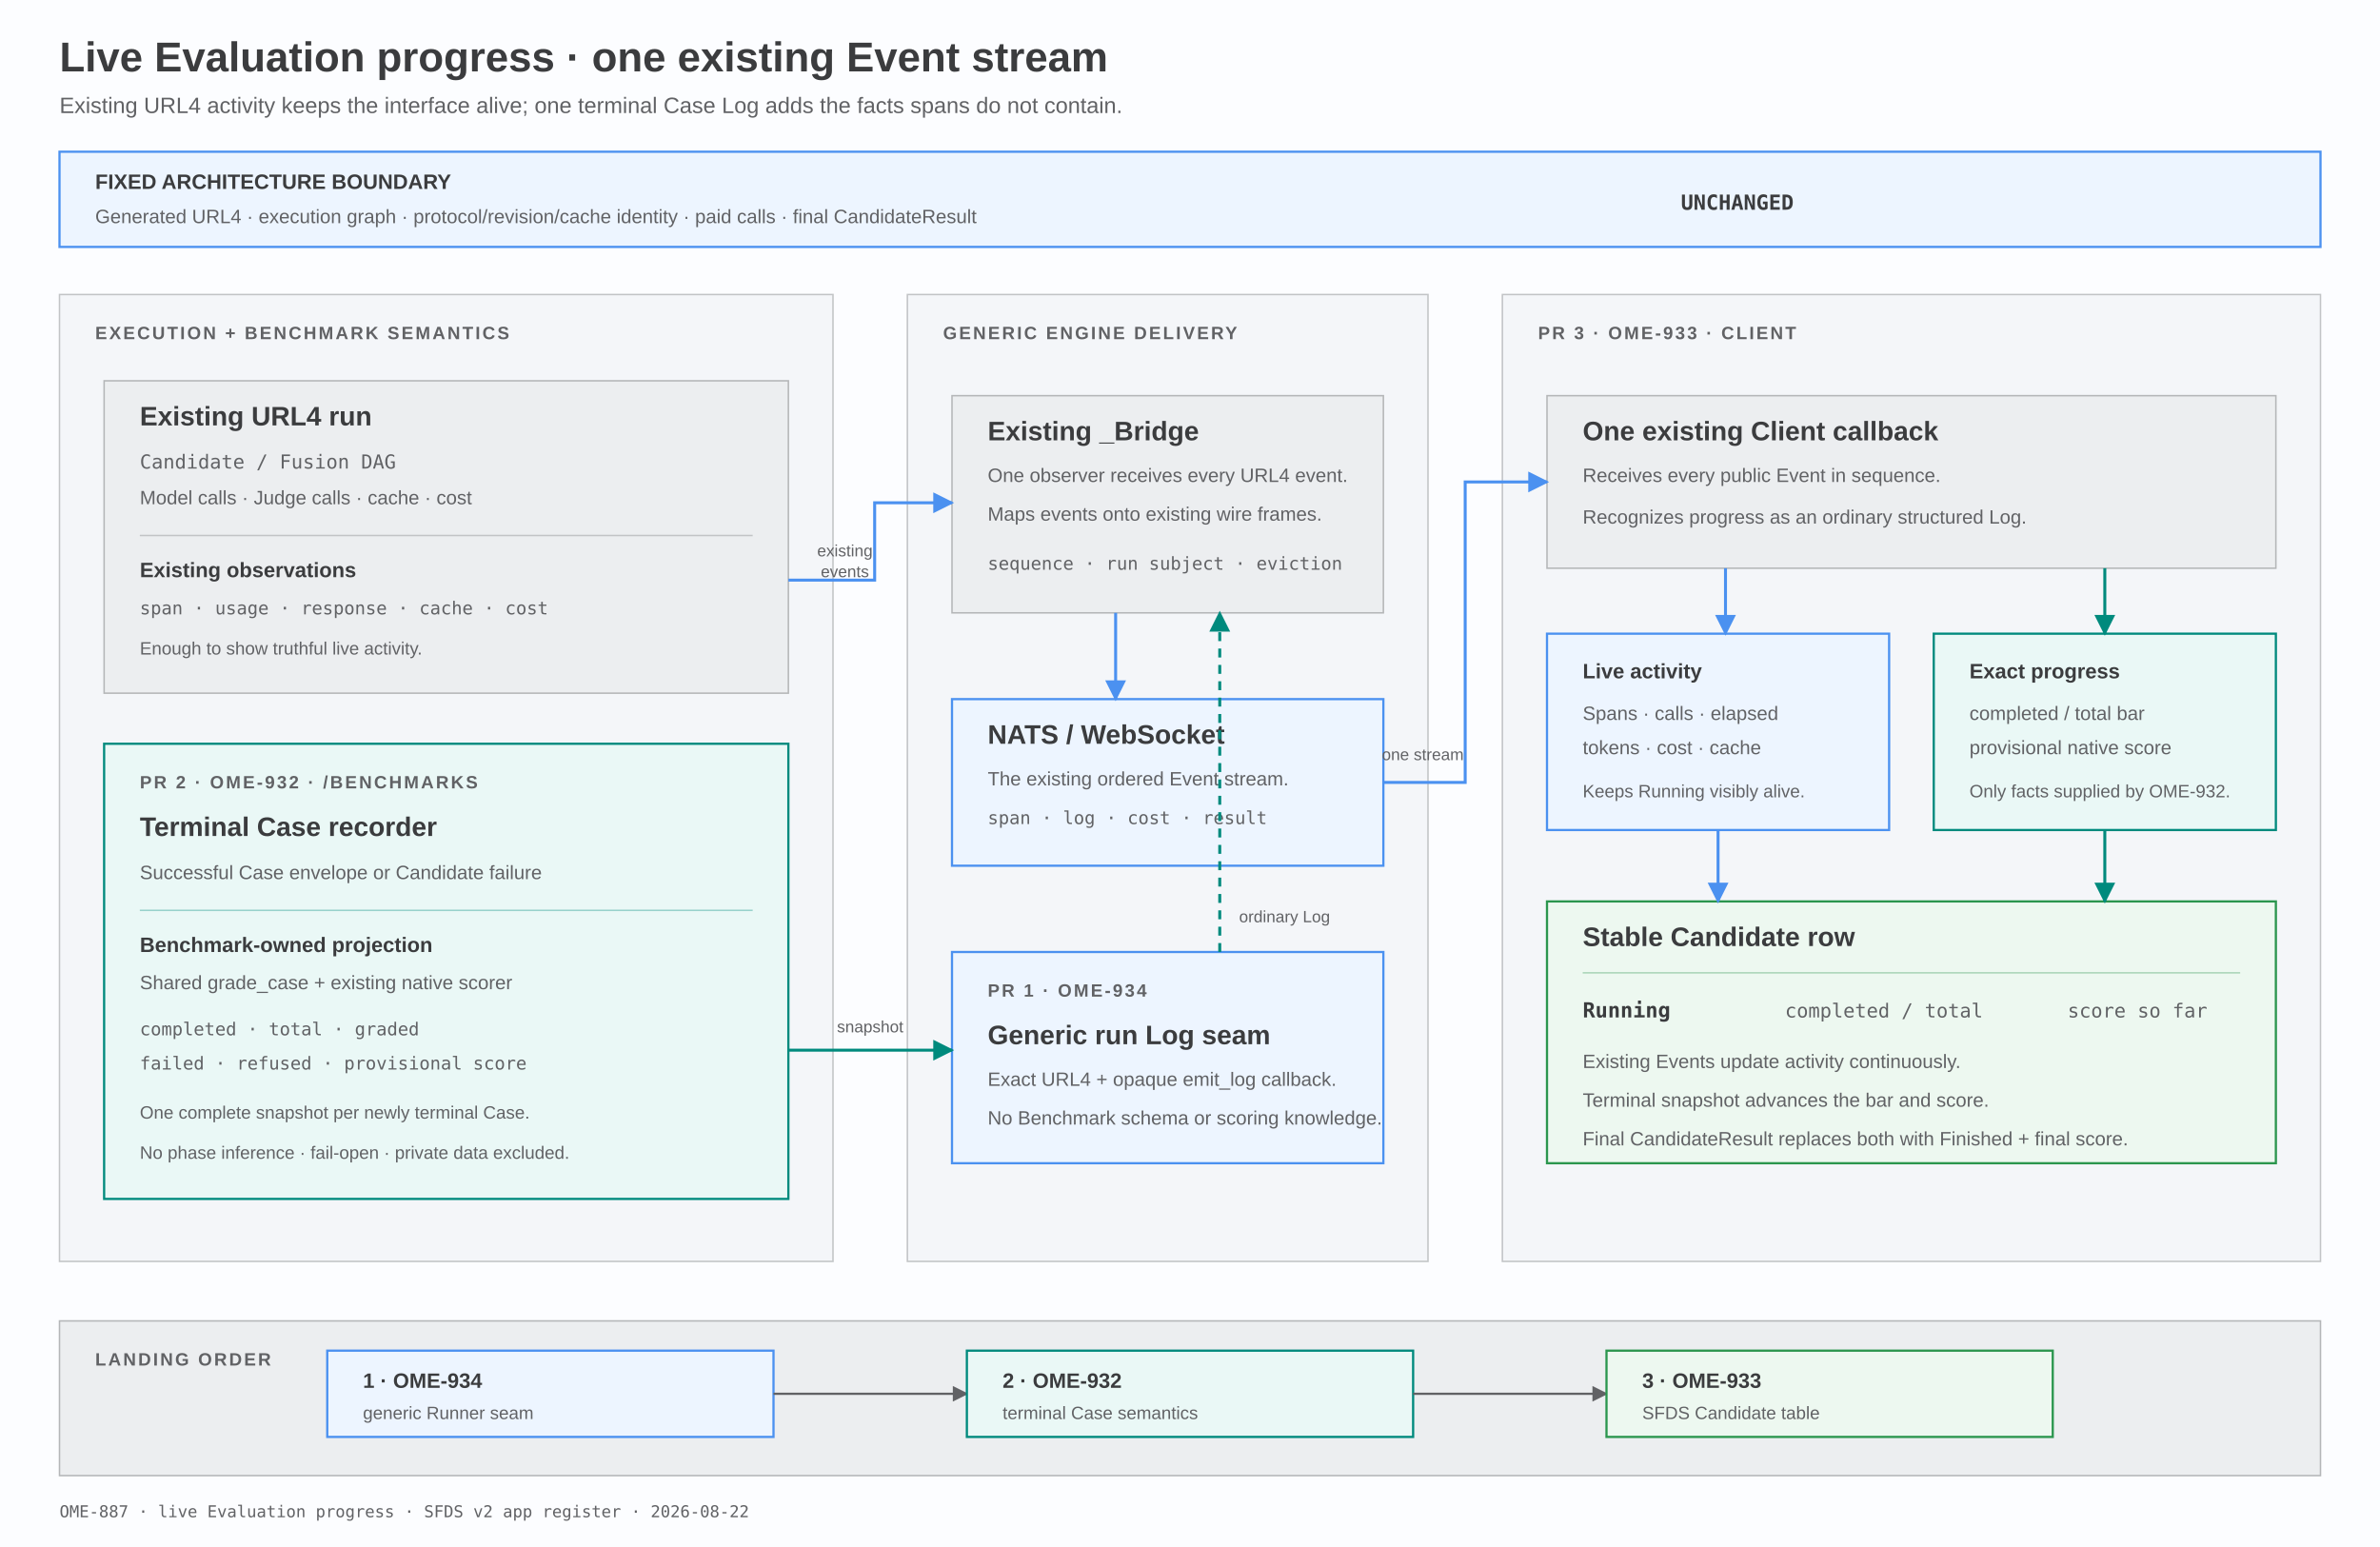
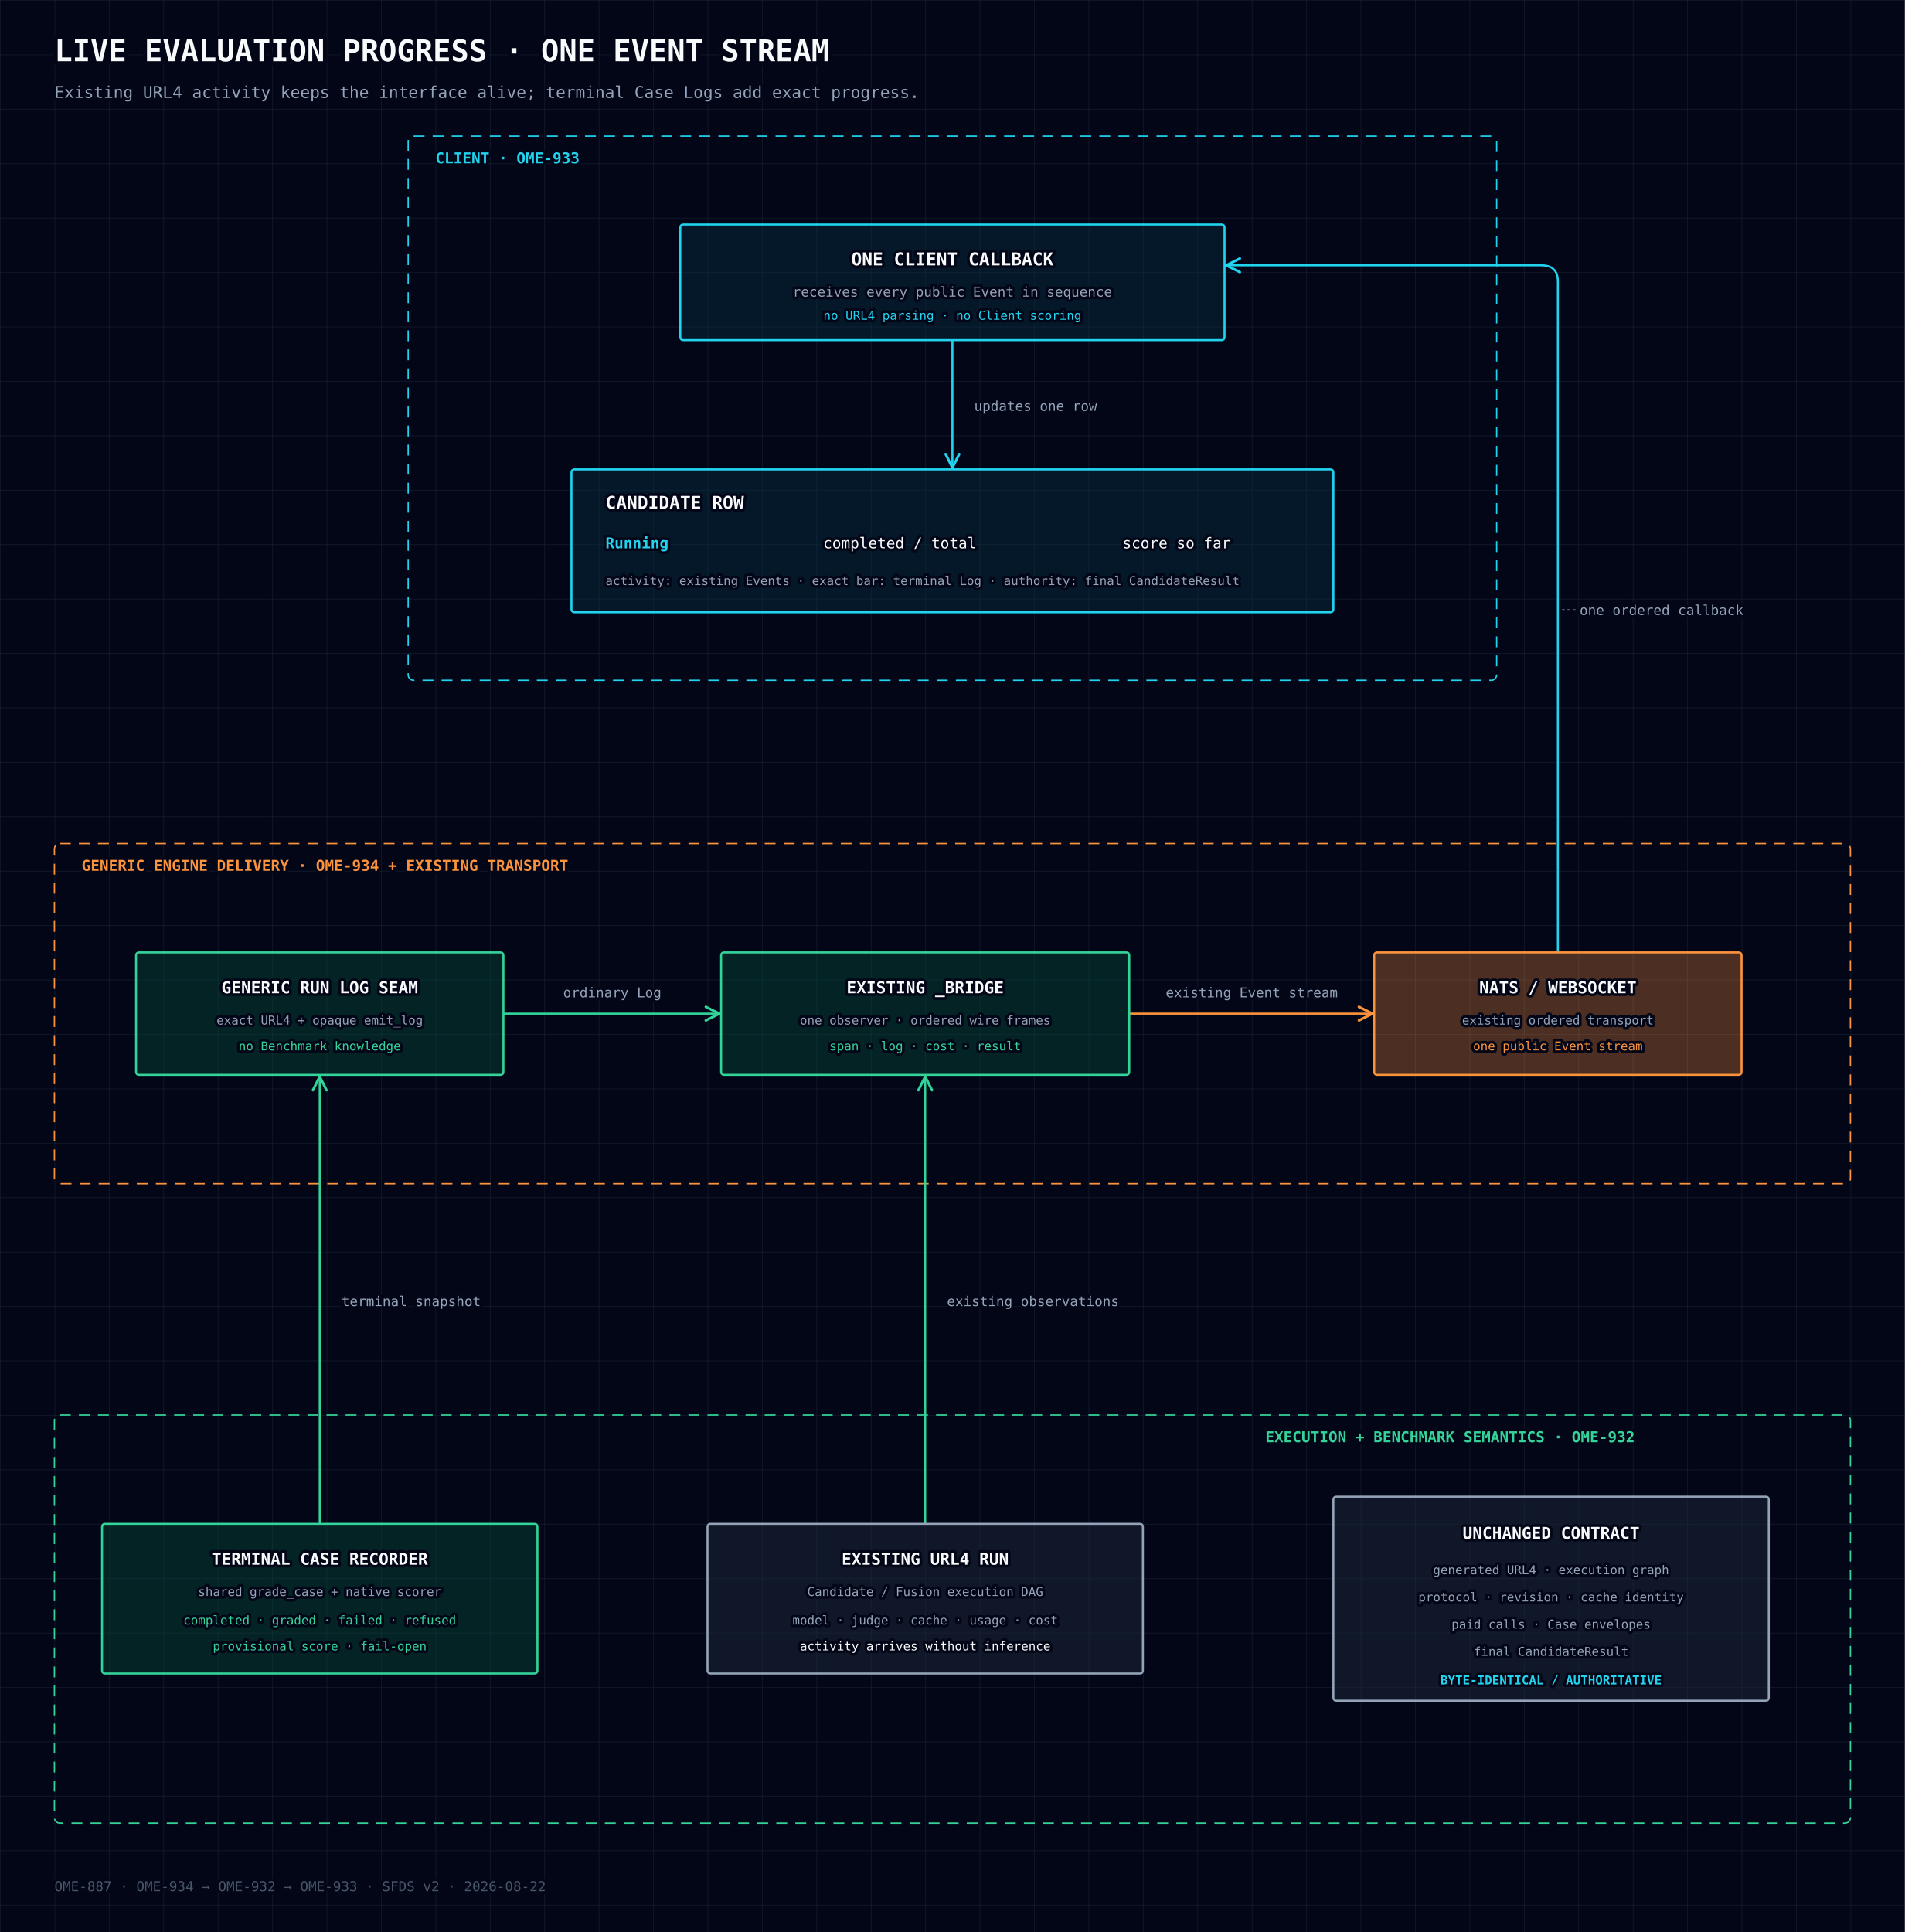
- <svg xmlns="http://www.w3.org/2000/svg" viewBox="0 0 1600 1040" width="1600" height="1040" role="img" aria-labelledby="title desc">
+ <svg xmlns="http://www.w3.org/2000/svg" viewBox="0 0 1400 1420" width="1400" height="1420" role="img" aria-labelledby="diagram-title diagram-desc">
  <defs>
+     <pattern id="grid" width="40" height="40" patternUnits="userSpaceOnUse">
+       <path d="M40 0H0V40" fill="none" stroke="#1e293b" stroke-width="0.5" />
+     </pattern>
+     <marker id="arrow-cyan" viewBox="0 0 12 12" refX="11" refY="6" markerWidth="10" markerHeight="10" orient="auto">
+       <path d="M2 2L10 6L2 10" fill="none" stroke="#22d3ee" stroke-width="1.5" stroke-linecap="round" stroke-linejoin="round" />
+     </marker>
+     <marker id="arrow-emerald" viewBox="0 0 12 12" refX="11" refY="6" markerWidth="10" markerHeight="10" orient="auto">
+       <path d="M2 2L10 6L2 10" fill="none" stroke="#34d399" stroke-width="1.5" stroke-linecap="round" stroke-linejoin="round" />
+     </marker>
+     <marker id="arrow-orange" viewBox="0 0 12 12" refX="11" refY="6" markerWidth="10" markerHeight="10" orient="auto">
+       <path d="M2 2L10 6L2 10" fill="none" stroke="#fb923c" stroke-width="1.5" stroke-linecap="round" stroke-linejoin="round" />
+     </marker>
    <style>
-       :root {
-         --bg: #fcfdff;
-         --surface: #f4f6f9;
-         --surface-2: #eceef0;
-         --border: #c2c4c6;
-         --border-2: #b4b6b8;
-         --text: #3b3c3e;
-         --text-2: #616265;
-         --accent: #4b91f0;
-         --accent-soft: #edf5ff;
-         --accent-text: #0f3b6e;
-         --success: #2b964e;
-         --success-soft: #edf8f0;
-         --teal: #008a7d;
-         --teal-soft: #eaf8f6;
-       }
-       text { font-family: "IBM Plex Sans", Arial, sans-serif; fill: #3b3c3e; }
-       .mono { font-family: "IBM Plex Mono", Menlo, monospace; }
-       .title { font-size: 28px; font-weight: 600; }
-       .subtitle { font-size: 15px; fill: #616265; }
-       .eyebrow { font-size: 12px; font-weight: 600; letter-spacing: 1.4px; fill: #616265; }
-       .heading { font-size: 18px; font-weight: 600; }
-       .label { font-size: 14px; font-weight: 600; }
-       .body { font-size: 13px; fill: #616265; }
-       .small { font-size: 12px; fill: #616265; }
-       .micro { font-size: 11px; fill: #616265; }
-       .panel { fill: #f4f6f9; stroke: #c2c4c6; stroke-width: 1; }
-       .well { fill: #eceef0; stroke: #b4b6b8; stroke-width: 1; }
-       .accent { fill: #edf5ff; stroke: #4b91f0; stroke-width: 1.5; }
-       .semantic { fill: #eaf8f6; stroke: #008a7d; stroke-width: 1.5; }
-       .verified { fill: #edf8f0; stroke: #2b964e; stroke-width: 1.5; }
-       .arrow { fill: none; stroke: #616265; stroke-width: 1.5; }
-       .arrow-accent { fill: none; stroke: #4b91f0; stroke-width: 2; }
-       .arrow-semantic { fill: none; stroke: #008a7d; stroke-width: 2; }
-       .dash { stroke-dasharray: 6 5; }
+       text { font-family: "JetBrains Mono", monospace; paint-order: stroke fill; stroke: #020617; stroke-width: 4; stroke-linejoin: round; stroke-linecap: round; }
+       text.title { stroke-width: 6; }
+       text.sub { stroke-width: 3; }
+       .cluster { fill: none; stroke-width: 1; stroke-dasharray: 8 6; rx: 4; }
+       .component { rx: 2; stroke-width: 1.5; }
+       .edge { fill: none; stroke-width: 1.5; }
    </style>
-     <marker id="arrow" viewBox="0 0 10 10" refX="9" refY="5" markerWidth="7" markerHeight="7" orient="auto">
-       <path d="M0 0 L10 5 L0 10 Z" fill="#616265" />
-     </marker>
-     <marker id="arrow-accent" viewBox="0 0 10 10" refX="9" refY="5" markerWidth="7" markerHeight="7" orient="auto">
-       <path d="M0 0 L10 5 L0 10 Z" fill="#4b91f0" />
-     </marker>
-     <marker id="arrow-semantic" viewBox="0 0 10 10" refX="9" refY="5" markerWidth="7" markerHeight="7" orient="auto">
-       <path d="M0 0 L10 5 L0 10 Z" fill="#008a7d" />
-     </marker>
  </defs>
-   <rect width="1600" height="1040" fill="#fcfdff" />
-   <text x="40" y="48" class="title">Live Evaluation progress · one existing Event stream</text>
-   <text x="40" y="76" class="subtitle">Existing URL4 activity keeps the interface alive; one terminal Case Log adds the facts spans do not contain.</text>
-   <rect x="40" y="102" width="1520" height="64" class="accent" />
-   <text x="64" y="127" class="label" fill="#0f3b6e">FIXED ARCHITECTURE BOUNDARY</text>
-   <text x="64" y="150" class="body">Generated URL4 · execution graph · protocol/revision/cache identity · paid calls · final CandidateResult</text>
-   <text x="1130" y="141" class="mono label" fill="#0f3b6e">UNCHANGED</text>
-   <rect x="40" y="198" width="520" height="650" class="panel" />
-   <text x="64" y="228" class="eyebrow">EXECUTION + BENCHMARK SEMANTICS</text>
-   <rect x="70" y="256" width="460" height="210" class="well" />
-   <text x="94" y="286" class="heading">Existing URL4 run</text>
-   <text x="94" y="315" class="mono body">Candidate / Fusion DAG</text>
-   <text x="94" y="339" class="body">Model calls · Judge calls · cache · cost</text>
-   <line x1="94" y1="360" x2="506" y2="360" stroke="#c2c4c6" stroke-width="1" />
-   <text x="94" y="388" class="label">Existing observations</text>
-   <text x="94" y="413" class="mono small">span · usage · response · cache · cost</text>
-   <text x="94" y="440" class="small">Enough to show truthful live activity.</text>
-   <rect x="70" y="500" width="460" height="306" class="semantic" />
-   <text x="94" y="530" class="eyebrow" fill="#008a7d">PR 2 · OME-932 · /BENCHMARKS</text>
-   <text x="94" y="562" class="heading">Terminal Case recorder</text>
-   <text x="94" y="591" class="body">Successful Case envelope or Candidate failure</text>
-   <line x1="94" y1="612" x2="506" y2="612" stroke="#008a7d" stroke-opacity="0.35" stroke-width="1" />
-   <text x="94" y="640" class="label">Benchmark-owned projection</text>
-   <text x="94" y="665" class="body">Shared grade_case + existing native scorer</text>
-   <text x="94" y="696" class="mono small">completed · total · graded</text>
-   <text x="94" y="719" class="mono small">failed · refused · provisional score</text>
-   <text x="94" y="752" class="small">One complete snapshot per newly terminal Case.</text>
-   <text x="94" y="779" class="small">No phase inference · fail-open · private data excluded.</text>
-   <rect x="610" y="198" width="350" height="650" class="panel" />
-   <text x="634" y="228" class="eyebrow">GENERIC ENGINE DELIVERY</text>
-   <rect x="640" y="266" width="290" height="146" class="well" />
-   <text x="664" y="296" class="heading">Existing _Bridge</text>
-   <text x="664" y="324" class="body">One observer receives every URL4 event.</text>
-   <text x="664" y="350" class="body">Maps events onto existing wire frames.</text>
-   <text x="664" y="383" class="mono small">sequence · run subject · eviction</text>
-   <rect x="640" y="470" width="290" height="112" class="accent" />
-   <text x="664" y="500" class="heading">NATS / WebSocket</text>
-   <text x="664" y="528" class="body">The existing ordered Event stream.</text>
-   <text x="664" y="554" class="mono small">span · log · cost · result</text>
-   <rect x="640" y="640" width="290" height="142" class="accent" />
-   <text x="664" y="670" class="eyebrow" fill="#0f3b6e">PR 1 · OME-934</text>
-   <text x="664" y="702" class="heading">Generic run Log seam</text>
-   <text x="664" y="730" class="body">Exact URL4 + opaque emit_log callback.</text>
-   <text x="664" y="756" class="body">No Benchmark schema or scoring knowledge.</text>
-   <rect x="1010" y="198" width="550" height="650" class="panel" />
-   <text x="1034" y="228" class="eyebrow">PR 3 · OME-933 · CLIENT</text>
-   <rect x="1040" y="266" width="490" height="116" class="well" />
-   <text x="1064" y="296" class="heading">One existing Client callback</text>
-   <text x="1064" y="324" class="body">Receives every public Event in sequence.</text>
-   <text x="1064" y="352" class="body">Recognizes progress as an ordinary structured Log.</text>
-   <rect x="1040" y="426" width="230" height="132" class="accent" />
-   <text x="1064" y="456" class="label">Live activity</text>
-   <text x="1064" y="484" class="body">Spans · calls · elapsed</text>
-   <text x="1064" y="507" class="body">tokens · cost · cache</text>
-   <text x="1064" y="536" class="small">Keeps Running visibly alive.</text>
-   <rect x="1300" y="426" width="230" height="132" class="semantic" />
-   <text x="1324" y="456" class="label">Exact progress</text>
-   <text x="1324" y="484" class="body">completed / total bar</text>
-   <text x="1324" y="507" class="body">provisional native score</text>
-   <text x="1324" y="536" class="small">Only facts supplied by OME-932.</text>
-   <rect x="1040" y="606" width="490" height="176" class="verified" />
-   <text x="1064" y="636" class="heading">Stable Candidate row</text>
-   <line x1="1064" y1="654" x2="1506" y2="654" stroke="#2b964e" stroke-opacity="0.35" stroke-width="1" />
-   <text x="1064" y="684" class="mono label">Running</text>
-   <text x="1200" y="684" class="mono body">completed / total</text>
-   <text x="1390" y="684" class="mono body">score so far</text>
-   <text x="1064" y="718" class="body">Existing Events update activity continuously.</text>
-   <text x="1064" y="744" class="body">Terminal snapshot advances the bar and score.</text>
-   <text x="1064" y="770" class="body">Final CandidateResult replaces both with Finished + final score.</text>
-   <path d="M530 390 H588 V338 H640" class="arrow-accent" marker-end="url(#arrow-accent)" />
-   <text x="568" y="374" class="micro" text-anchor="middle">existing</text>
-   <text x="568" y="388" class="micro" text-anchor="middle">events</text>
-   <path d="M530 706 H640" class="arrow-semantic" marker-end="url(#arrow-semantic)" />
-   <text x="585" y="694" class="micro" text-anchor="middle">snapshot</text>
-   <path d="M820 640 V412" class="arrow-semantic dash" marker-end="url(#arrow-semantic)" />
-   <text x="833" y="620" class="micro">ordinary Log</text>
-   <path d="M750 412 V470" class="arrow-accent" marker-end="url(#arrow-accent)" />
-   <path d="M930 526 H985 V324 H1040" class="arrow-accent" marker-end="url(#arrow-accent)" />
-   <text x="984" y="511" class="micro" text-anchor="end">one stream</text>
-   <path d="M1160 382 V426" class="arrow-accent" marker-end="url(#arrow-accent)" />
-   <path d="M1415 382 V426" class="arrow-semantic" marker-end="url(#arrow-semantic)" />
-   <path d="M1155 558 V606" class="arrow-accent" marker-end="url(#arrow-accent)" />
-   <path d="M1415 558 V606" class="arrow-semantic" marker-end="url(#arrow-semantic)" />
-   <rect x="40" y="888" width="1520" height="104" class="well" />
-   <text x="64" y="918" class="eyebrow">LANDING ORDER</text>
-   <rect x="220" y="908" width="300" height="58" class="accent" />
-   <text x="244" y="933" class="label">1 · OME-934</text>
-   <text x="244" y="954" class="small">generic Runner seam</text>
-   <path d="M520 937 H650" class="arrow" marker-end="url(#arrow)" />
-   <rect x="650" y="908" width="300" height="58" class="semantic" />
-   <text x="674" y="933" class="label">2 · OME-932</text>
-   <text x="674" y="954" class="small">terminal Case semantics</text>
-   <path d="M950 937 H1080" class="arrow" marker-end="url(#arrow)" />
-   <rect x="1080" y="908" width="300" height="58" class="verified" />
-   <text x="1104" y="933" class="label">3 · OME-933</text>
-   <text x="1104" y="954" class="small">SFDS Candidate table</text>
-   <text x="40" y="1020" class="mono micro">OME-887 · live Evaluation progress · SFDS v2 app register · 2026-08-22</text>
+   <rect width="1400" height="1420" fill="#020617" />
+   <rect width="1400" height="1420" fill="url(#grid)" />
+   <text x="40" y="45" class="title" fill="#f8fafc" font-size="22" font-weight="700">LIVE EVALUATION PROGRESS · ONE EVENT STREAM</text>
+   <text x="40" y="72" class="sub" fill="#94a3b8" font-size="12">Existing URL4 activity keeps the interface alive; terminal Case Logs add exact progress.</text>
+   <rect class="cluster" x="300" y="100" width="800" height="400" stroke="#22d3ee" />
+   <text x="320" y="120" fill="#22d3ee" font-size="11" font-weight="700">CLIENT · OME-933</text>
+   <rect class="cluster" x="40" y="620" width="1320" height="250" stroke="#fb923c" />
+   <text x="60" y="640" fill="#fb923c" font-size="11" font-weight="700">GENERIC ENGINE DELIVERY · OME-934 + EXISTING TRANSPORT</text>
+   <rect class="cluster" x="40" y="1040" width="1320" height="300" stroke="#34d399" />
+   <text x="930" y="1060" fill="#34d399" font-size="11" font-weight="700">EXECUTION + BENCHMARK SEMANTICS · OME-932</text>
+   <path d="M700 250V345" class="edge" stroke="#22d3ee" marker-end="url(#arrow-cyan)" />
+   <text x="716" y="302" fill="#94a3b8" font-size="10">updates one row</text>
+   <path d="M235 1120V790" class="edge" stroke="#34d399" marker-end="url(#arrow-emerald)" />
+   <text x="251" y="960" fill="#94a3b8" font-size="10">terminal snapshot</text>
+   <path d="M370 745H530" class="edge" stroke="#34d399" marker-end="url(#arrow-emerald)" />
+   <text x="450" y="733" fill="#94a3b8" font-size="10" text-anchor="middle">ordinary Log</text>
+   <path d="M680 1120V790" class="edge" stroke="#34d399" marker-end="url(#arrow-emerald)" />
+   <text x="696" y="960" fill="#94a3b8" font-size="10">existing observations</text>
+   <path d="M830 745H1010" class="edge" stroke="#fb923c" marker-end="url(#arrow-orange)" />
+   <text x="920" y="733" fill="#94a3b8" font-size="10" text-anchor="middle">existing Event stream</text>
+   <path d="M1145 700V207Q1145 195 1133 195H900" class="edge" stroke="#22d3ee" marker-end="url(#arrow-cyan)" />
+   <text x="1161" y="452" fill="#94a3b8" font-size="10">one ordered callback</text>
+   <line x1="1148" y1="448" x2="1158" y2="448" stroke="#64748b" stroke-width="0.5" stroke-dasharray="2,2" />
+   <rect class="component cyan" x="500" y="165" width="400" height="85" rx="2" fill="rgba(8,51,68,.4)" stroke="#22d3ee" />
+   <text x="700" y="195" fill="#f8fafc" font-size="13" font-weight="700" text-anchor="middle">ONE CLIENT CALLBACK</text>
+   <text x="700" y="218" fill="#94a3b8" font-size="10" text-anchor="middle">receives every public Event in sequence</text>
+   <text x="700" y="235" fill="#22d3ee" font-size="9" text-anchor="middle">no URL4 parsing · no Client scoring</text>
+   <rect class="component cyan" x="420" y="345" width="560" height="105" rx="2" fill="rgba(8,51,68,.4)" stroke="#22d3ee" />
+   <text x="445" y="374" fill="#f8fafc" font-size="13" font-weight="700">CANDIDATE ROW</text>
+   <text x="445" y="403" fill="#22d3ee" font-size="11" font-weight="600">Running</text>
+   <text x="605" y="403" fill="#f8fafc" font-size="11">completed / total</text>
+   <text x="825" y="403" fill="#f8fafc" font-size="11">score so far</text>
+   <text x="445" y="430" fill="#94a3b8" font-size="9">activity: existing Events · exact bar: terminal Log · authority: final CandidateResult</text>
+   <rect class="component emerald" x="100" y="700" width="270" height="90" rx="2" fill="rgba(6,78,59,.4)" stroke="#34d399" />
+   <text x="235" y="730" fill="#f8fafc" font-size="12" font-weight="700" text-anchor="middle">GENERIC RUN LOG SEAM</text>
+   <text x="235" y="753" fill="#94a3b8" font-size="9" text-anchor="middle">exact URL4 + opaque emit_log</text>
+   <text x="235" y="772" fill="#34d399" font-size="9" text-anchor="middle">no Benchmark knowledge</text>
+   <rect class="component emerald" x="530" y="700" width="300" height="90" rx="2" fill="rgba(6,78,59,.4)" stroke="#34d399" />
+   <text x="680" y="730" fill="#f8fafc" font-size="12" font-weight="700" text-anchor="middle">EXISTING _BRIDGE</text>
+   <text x="680" y="753" fill="#94a3b8" font-size="9" text-anchor="middle">one observer · ordered wire frames</text>
+   <text x="680" y="772" fill="#34d399" font-size="9" text-anchor="middle">span · log · cost · result</text>
+   <rect class="component amber" x="1010" y="700" width="270" height="90" rx="2" fill="rgba(251,146,60,.3)" stroke="#fb923c" />
+   <text x="1145" y="730" fill="#f8fafc" font-size="12" font-weight="700" text-anchor="middle">NATS / WEBSOCKET</text>
+   <text x="1145" y="753" fill="#94a3b8" font-size="9" text-anchor="middle">existing ordered transport</text>
+   <text x="1145" y="772" fill="#fb923c" font-size="9" text-anchor="middle">one public Event stream</text>
+   <rect class="component emerald" x="75" y="1120" width="320" height="110" rx="2" fill="rgba(6,78,59,.4)" stroke="#34d399" />
+   <text x="235" y="1150" fill="#f8fafc" font-size="12" font-weight="700" text-anchor="middle">TERMINAL CASE RECORDER</text>
+   <text x="235" y="1173" fill="#94a3b8" font-size="9" text-anchor="middle">shared grade_case + native scorer</text>
+   <text x="235" y="1194" fill="#34d399" font-size="9" text-anchor="middle">completed · graded · failed · refused</text>
+   <text x="235" y="1213" fill="#34d399" font-size="9" text-anchor="middle">provisional score · fail-open</text>
+   <rect class="component slate" x="520" y="1120" width="320" height="110" rx="2" fill="rgba(30,41,59,.5)" stroke="#94a3b8" />
+   <text x="680" y="1150" fill="#f8fafc" font-size="12" font-weight="700" text-anchor="middle">EXISTING URL4 RUN</text>
+   <text x="680" y="1173" fill="#94a3b8" font-size="9" text-anchor="middle">Candidate / Fusion execution DAG</text>
+   <text x="680" y="1194" fill="#94a3b8" font-size="9" text-anchor="middle">model · judge · cache · usage · cost</text>
+   <text x="680" y="1213" fill="#f8fafc" font-size="9" text-anchor="middle">activity arrives without inference</text>
+   <rect class="component slate" x="980" y="1100" width="320" height="150" rx="2" fill="rgba(30,41,59,.5)" stroke="#94a3b8" />
+   <text x="1140" y="1131" fill="#f8fafc" font-size="12" font-weight="700" text-anchor="middle">UNCHANGED CONTRACT</text>
+   <text x="1140" y="1157" fill="#94a3b8" font-size="9" text-anchor="middle">generated URL4 · execution graph</text>
+   <text x="1140" y="1177" fill="#94a3b8" font-size="9" text-anchor="middle">protocol · revision · cache identity</text>
+   <text x="1140" y="1197" fill="#94a3b8" font-size="9" text-anchor="middle">paid calls · Case envelopes</text>
+   <text x="1140" y="1217" fill="#94a3b8" font-size="9" text-anchor="middle">final CandidateResult</text>
+   <text x="1140" y="1238" fill="#22d3ee" font-size="9" font-weight="600" text-anchor="middle">BYTE-IDENTICAL / AUTHORITATIVE</text>
+   <text x="40" y="1390" fill="#475569" font-size="10">OME-887 · OME-934 → OME-932 → OME-933 · SFDS v2 · 2026-08-22</text>
</svg>
